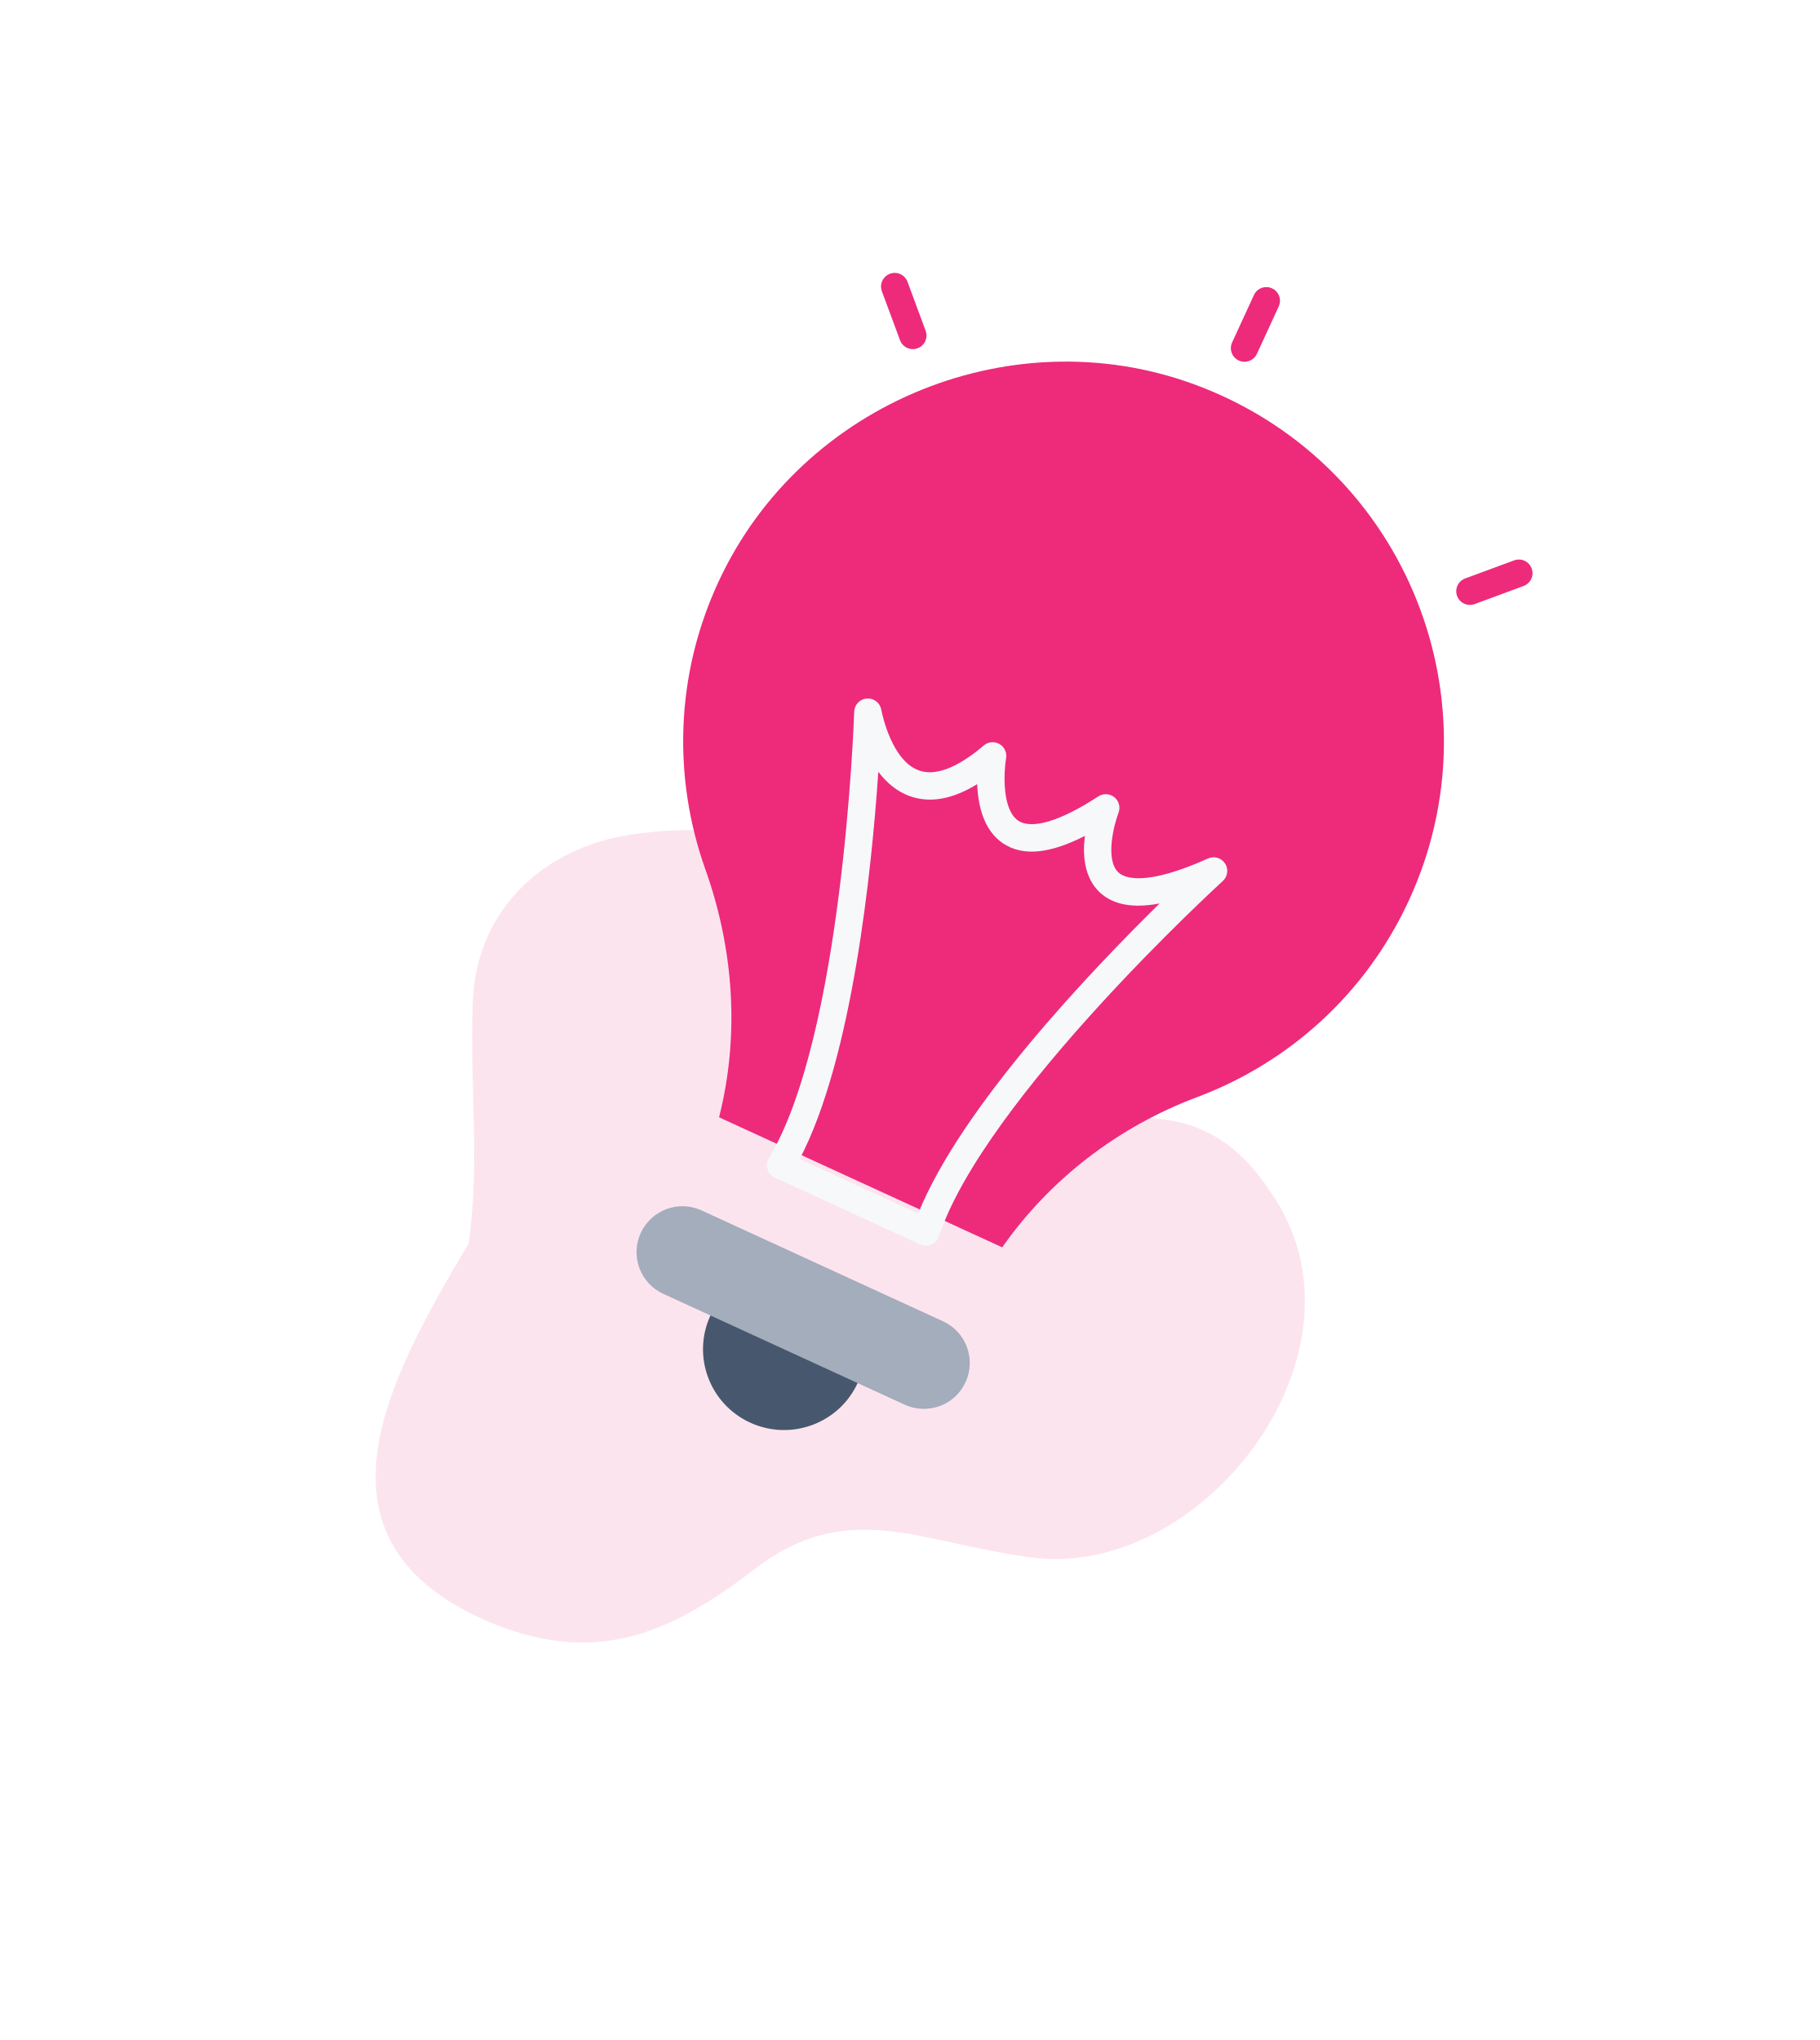
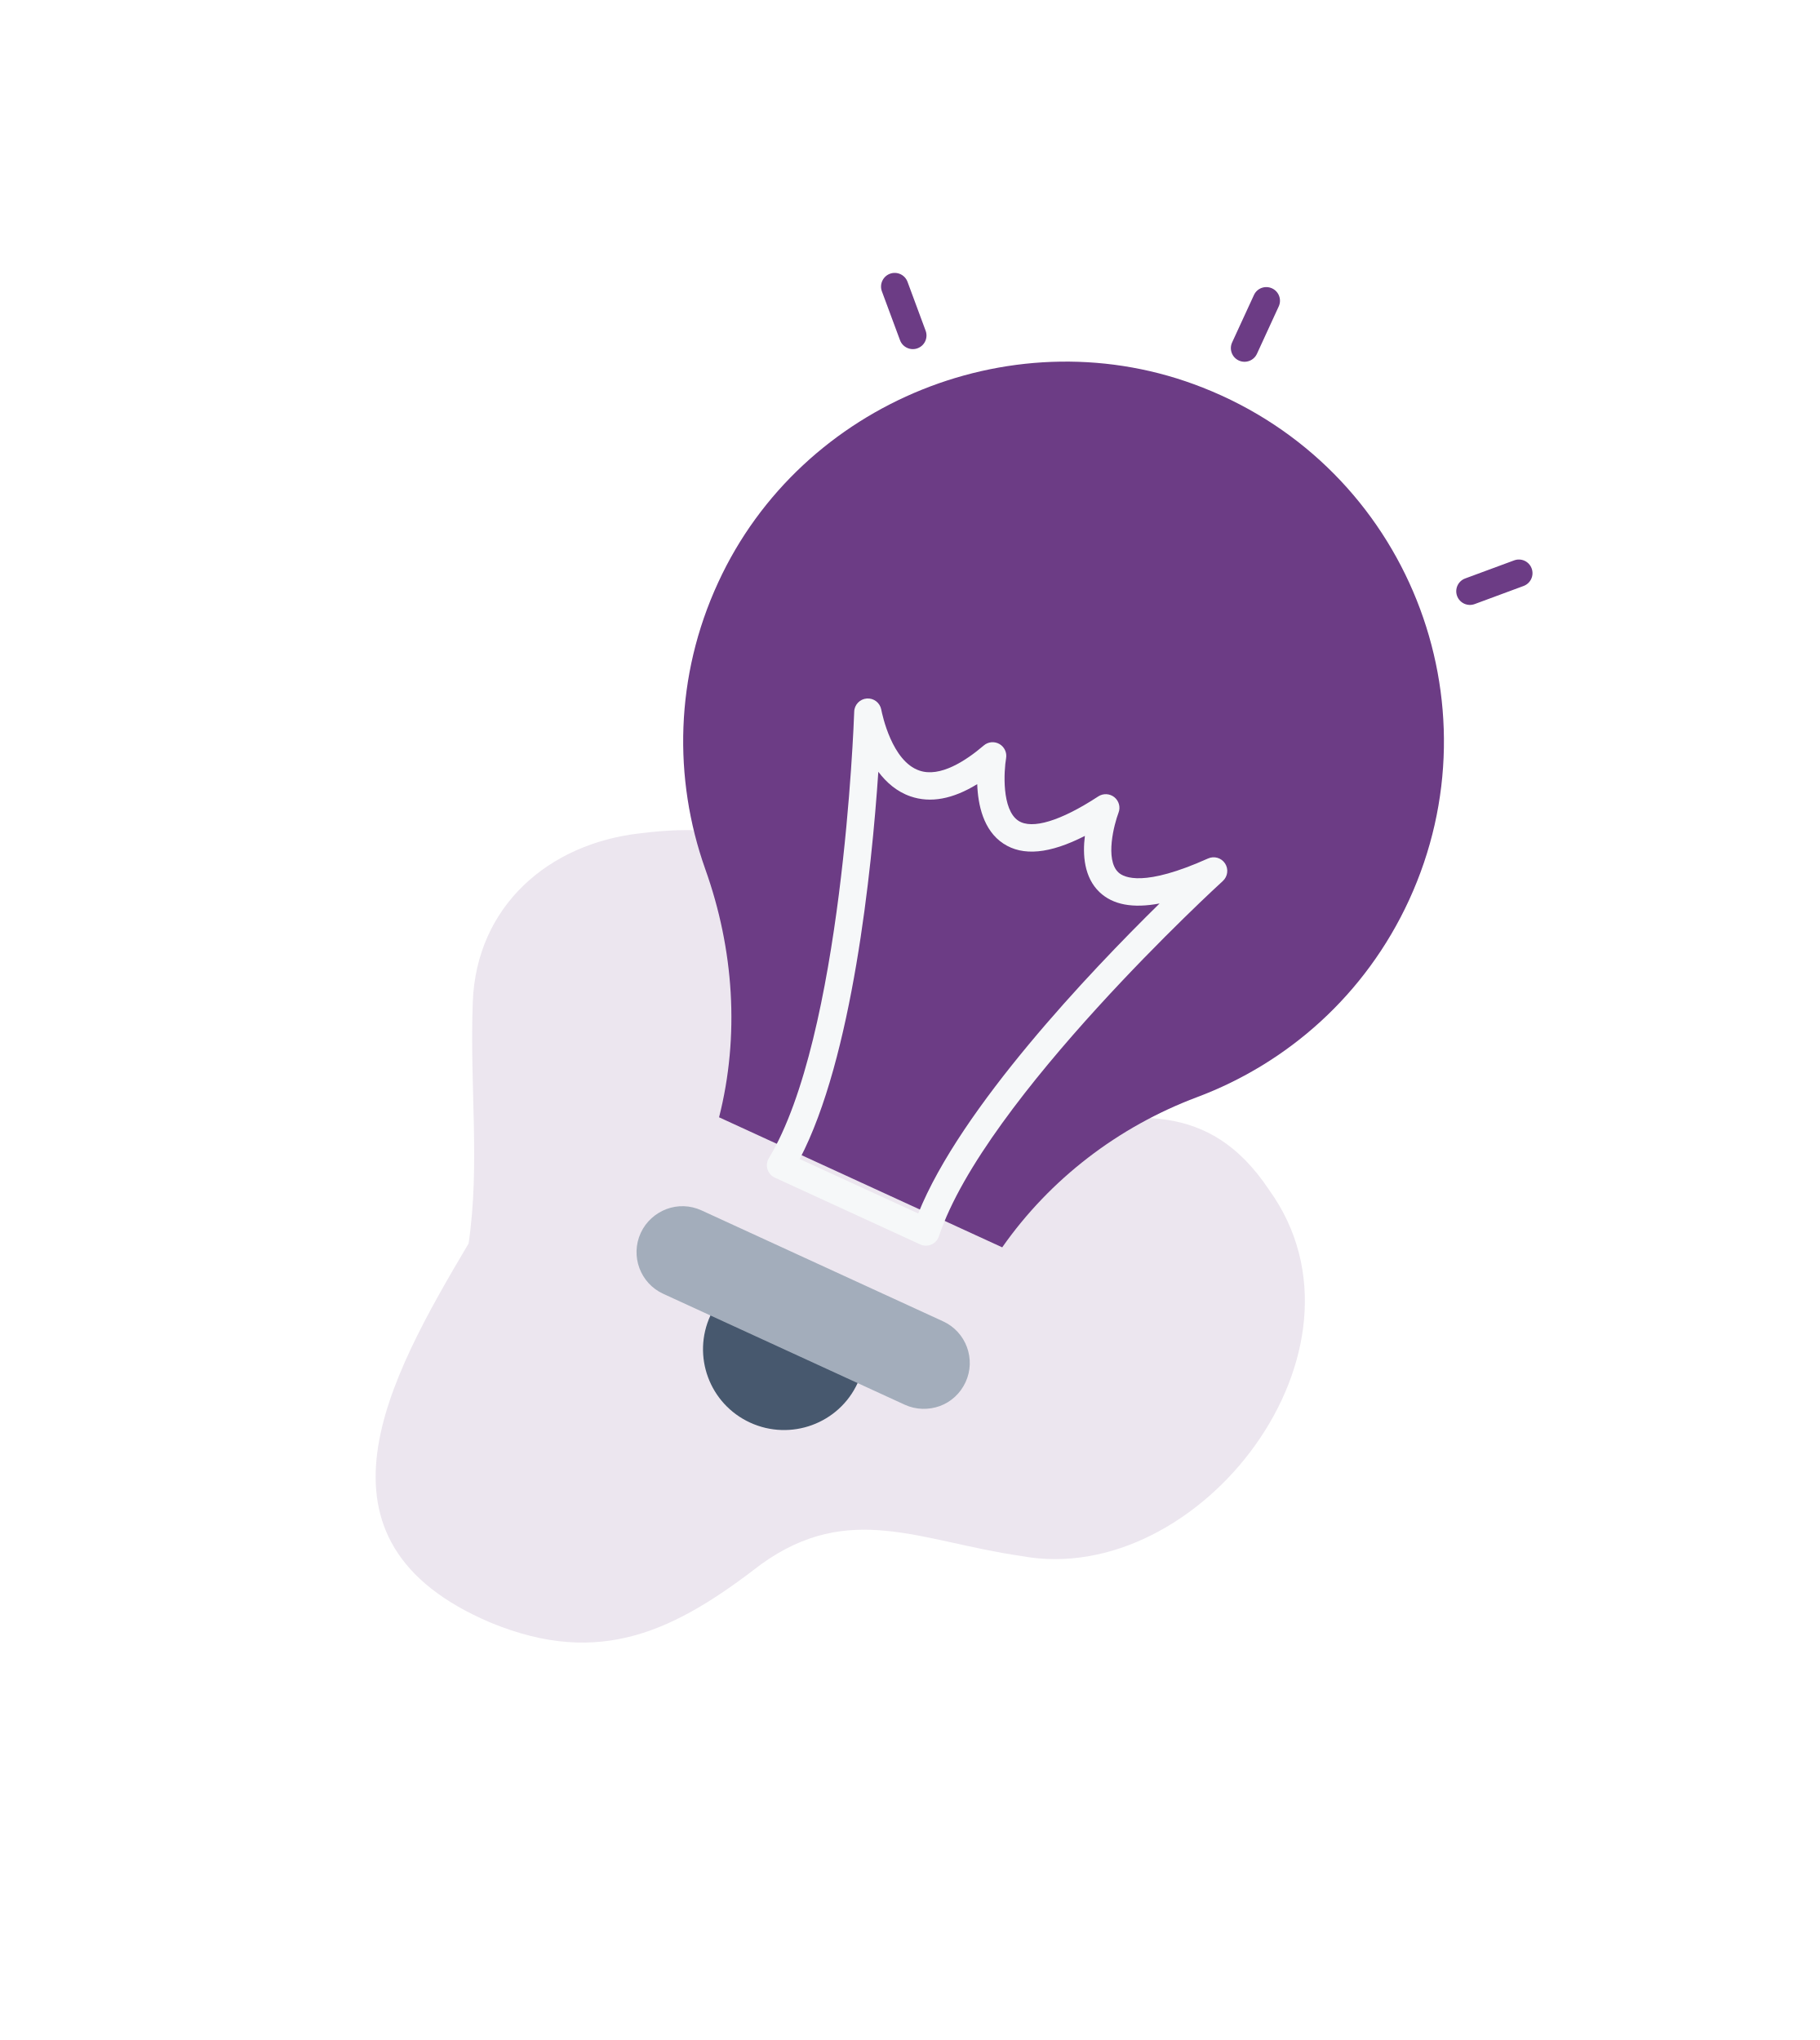
<svg xmlns="http://www.w3.org/2000/svg" width="99" height="111" viewBox="0 0 99 111" fill="none">
-   <path d="M56.488 61.352C49.343 62.258 49.982 55.71 46.984 51.035C43.989 46.068 40.605 44.616 34.835 45.341C29.812 45.9 25.921 49.327 25.721 54.508C25.545 59.109 26.125 63.346 25.493 67.66C21.126 75.033 16.195 83.845 26.701 88.295C32.694 90.765 36.766 88.704 41.415 85.108C46.226 81.658 50.068 83.876 55.58 84.668C65.218 86.457 75.318 73.458 69.046 64.751C65.751 59.798 61.654 60.643 56.488 61.352Z" fill="#ee2a7b20" />
+   <path d="M56.488 61.352C49.343 62.258 49.982 55.71 46.984 51.035C43.989 46.068 40.605 44.616 34.835 45.341C29.812 45.9 25.921 49.327 25.721 54.508C25.545 59.109 26.125 63.346 25.493 67.66C21.126 75.033 16.195 83.845 26.701 88.295C32.694 90.765 36.766 88.704 41.415 85.108C46.226 81.658 50.068 83.876 55.58 84.668C65.218 86.457 75.318 73.458 69.046 64.751C65.751 59.798 61.654 60.643 56.488 61.352Z" fill="#6c3c8520" />
  <path d="M46.656 75.255C45.64 77.464 43.017 78.421 40.809 77.407C38.599 76.392 37.633 73.786 38.649 71.578C39.664 69.371 42.272 68.404 44.482 69.419C46.69 70.434 47.671 73.048 46.656 75.255Z" fill="#47586E" />
-   <path d="M76.657 48.972C74.285 54.13 70.055 57.849 65.125 59.697C60.822 61.313 57.117 64.163 54.523 67.87L39.119 60.794C40.242 56.367 39.932 51.661 38.364 47.278C36.623 42.365 36.714 36.793 39.07 31.694C43.605 21.832 55.34 17.101 65.436 21.091C76.563 25.475 81.592 38.241 76.657 48.972Z" fill="#ee2a7b" />
-   <path d="M67.395 19.617C67.021 19.445 66.859 19.004 67.03 18.632L68.217 16.053C68.388 15.68 68.827 15.518 69.202 15.69C69.574 15.861 69.737 16.3 69.566 16.672L68.38 19.252C68.208 19.624 67.768 19.788 67.395 19.617Z" fill="#ee2a7b" />
-   <path d="M49.35 18.928C49.177 18.848 49.034 18.705 48.963 18.511L47.976 15.85C47.835 15.466 48.032 15.039 48.415 14.895C48.8 14.753 49.228 14.949 49.371 15.334L50.357 17.997C50.499 18.381 50.304 18.807 49.919 18.95C49.725 19.023 49.523 19.007 49.35 18.928Z" fill="#ee2a7b" />
-   <path d="M79.656 32.847C79.483 32.767 79.341 32.622 79.269 32.43C79.127 32.045 79.323 31.617 79.709 31.475L82.372 30.491C82.757 30.349 83.183 30.544 83.325 30.929C83.468 31.314 83.271 31.741 82.886 31.884L80.225 32.869C80.032 32.94 79.829 32.926 79.656 32.847Z" fill="#ee2a7b" />
+   <path d="M76.657 48.972C74.285 54.13 70.055 57.849 65.125 59.697C60.822 61.313 57.117 64.163 54.523 67.87L39.119 60.794C40.242 56.367 39.932 51.661 38.364 47.278C36.623 42.365 36.714 36.793 39.07 31.694C43.605 21.832 55.34 17.101 65.436 21.091C76.563 25.475 81.592 38.241 76.657 48.972Z" fill="#6c3c85" />
+   <path d="M67.395 19.617C67.021 19.445 66.859 19.004 67.03 18.632L68.217 16.053C68.388 15.68 68.827 15.518 69.202 15.69C69.574 15.861 69.737 16.3 69.566 16.672L68.38 19.252C68.208 19.624 67.768 19.788 67.395 19.617Z" fill="#6c3c85" />
+   <path d="M49.35 18.928C49.177 18.848 49.034 18.705 48.963 18.511L47.976 15.85C47.835 15.466 48.032 15.039 48.415 14.895C48.8 14.753 49.228 14.949 49.371 15.334L50.357 17.997C50.499 18.381 50.304 18.807 49.919 18.95C49.725 19.023 49.523 19.007 49.35 18.928Z" fill="#6c3c85" />
+   <path d="M79.656 32.847C79.483 32.767 79.341 32.622 79.269 32.43C79.127 32.045 79.323 31.617 79.709 31.475L82.372 30.491C82.757 30.349 83.183 30.544 83.325 30.929C83.468 31.314 83.271 31.741 82.886 31.884L80.225 32.869C80.032 32.94 79.829 32.926 79.656 32.847Z" fill="#6c3c85" />
  <path d="M43.505 63.065L49.953 66.028C52.256 60.284 59.305 52.872 63.084 49.16C61.621 49.436 60.542 49.229 59.82 48.546C58.974 47.743 58.891 46.509 59.02 45.483C57.104 46.461 55.645 46.6 54.584 45.899C53.495 45.183 53.203 43.789 53.163 42.666C51.832 43.485 50.613 43.708 49.53 43.331C48.792 43.077 48.22 42.574 47.783 41.994C47.423 47.316 46.376 57.579 43.505 63.065ZM50.064 67.712L42.152 64.077C41.96 63.989 41.816 63.824 41.753 63.622C41.69 63.421 41.718 63.2 41.827 63.02C45.816 56.425 46.446 39.442 46.471 38.722C46.482 38.345 46.777 38.036 47.154 38.007C47.532 37.977 47.869 38.234 47.942 38.606C47.997 38.89 48.526 41.426 50.017 41.928C51.136 42.317 52.54 41.4 53.519 40.563C53.755 40.359 54.094 40.327 54.368 40.481C54.64 40.636 54.787 40.946 54.734 41.254C54.615 41.945 54.484 44.056 55.403 44.659C56.143 45.143 57.698 44.677 59.75 43.333C60.02 43.157 60.374 43.177 60.623 43.376C60.873 43.579 60.967 43.92 60.85 44.22C60.615 44.841 60.103 46.77 60.842 47.468C61.152 47.761 62.25 48.27 65.719 46.712C66.052 46.562 66.444 46.675 66.645 46.981C66.845 47.287 66.793 47.692 66.524 47.938C66.393 48.054 53.56 59.796 51.078 67.271C51.012 67.472 50.864 67.635 50.67 67.718C50.476 67.802 50.255 67.799 50.064 67.712Z" fill="#F6F8F9" />
  <path d="M52.531 75.201C52.242 75.83 51.731 76.284 51.127 76.507C50.528 76.721 49.841 76.718 49.22 76.433L36.081 70.398C34.831 69.824 34.28 68.341 34.859 67.084C35.144 66.464 35.664 66.014 36.26 65.787C36.864 65.564 37.538 65.572 38.167 65.861L51.307 71.897C52.556 72.47 53.105 73.953 52.531 75.201Z" fill="#A3ADBB" />
</svg>
